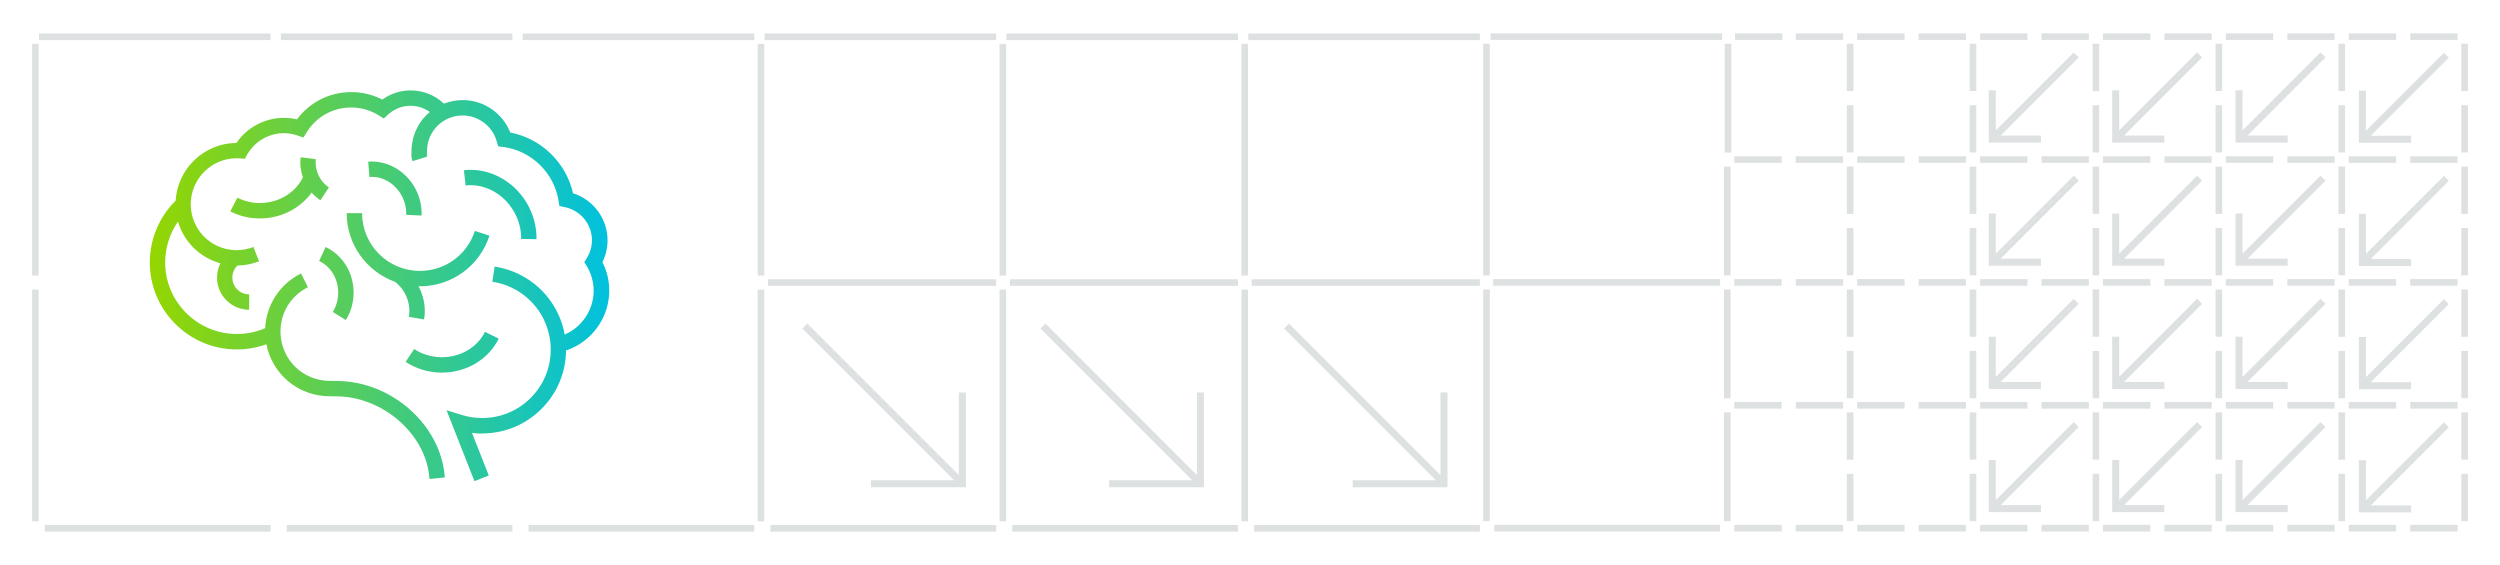
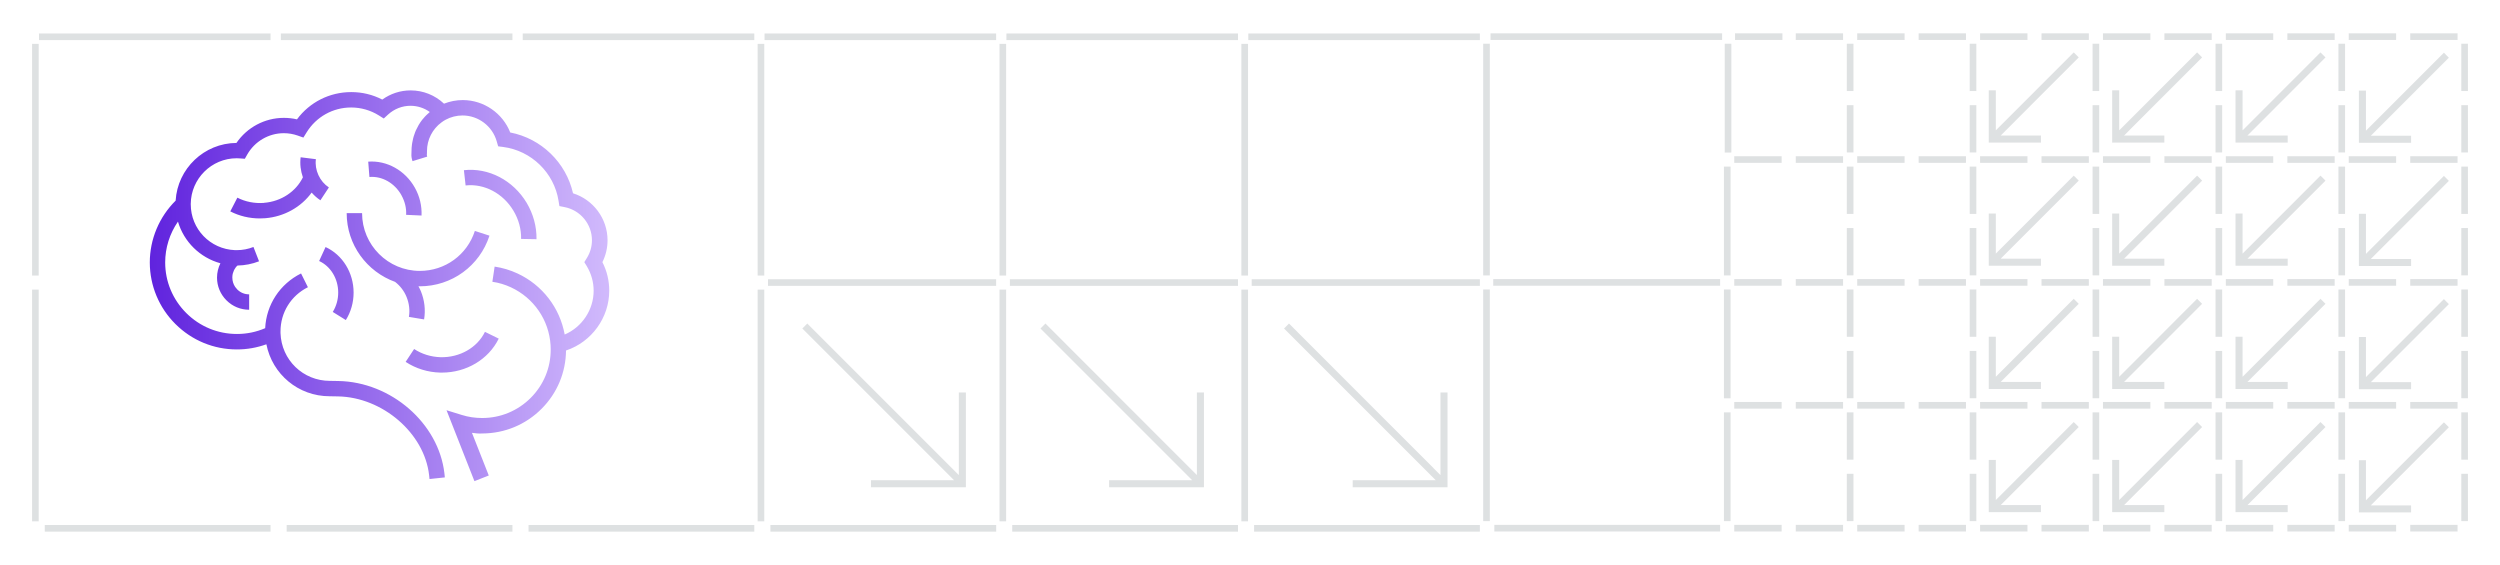
<svg xmlns="http://www.w3.org/2000/svg" id="Layer_1" data-name="Layer 1" width="354" height="80" viewBox="0 0 354 80">
  <defs>
    <style>
      .cls-1 {
        fill: url(#New_Gradient_Swatch_16);
      }

      .cls-2, .cls-3 {
        opacity: .25;
      }

      .cls-2, .cls-4 {
        fill: #7d868c;
      }
    </style>
    <linearGradient id="New_Gradient_Swatch_16" data-name="New Gradient Swatch 16" x1="21.19" y1="40.46" x2="86.24" y2="40.46" gradientUnits="userSpaceOnUse">
-       <stop offset="0" stop-color="#95d600" />
-       <stop offset="1" stop-color="#00c1de" />
+       <stop offset="0" stop-color="#6023DE" />
+       <stop offset="1" stop-color="#D1BAFC" />
    </linearGradient>
  </defs>
  <g class="cls-3">
    <rect class="cls-4" x="348.52" y="6.19" width=".94" height="6.7" />
    <rect class="cls-4" x="341.29" y="4.72" width="6.7" height=".94" />
    <rect class="cls-4" x="332.58" y="4.72" width="6.71" height=".94" />
    <rect class="cls-4" x="331.12" y="6.19" width=".94" height="6.7" />
    <rect class="cls-4" x="323.89" y="4.72" width="6.7" height=".94" />
    <rect class="cls-4" x="313.72" y="6.19" width=".94" height="6.7" />
    <rect class="cls-4" x="306.48" y="4.72" width="6.7" height=".94" />
    <rect class="cls-4" x="315.18" y="4.72" width="6.71" height=".94" />
    <rect class="cls-4" x="296.31" y="6.19" width=".94" height="6.7" />
    <rect class="cls-4" x="289.08" y="4.72" width="6.7" height=".94" />
    <rect class="cls-4" x="297.78" y="4.72" width="6.71" height=".94" />
    <rect class="cls-4" x="280.38" y="4.72" width="6.71" height=".94" />
    <rect class="cls-4" x="278.91" y="6.19" width=".94" height="6.7" />
    <rect class="cls-4" x="271.68" y="4.72" width="6.7" height=".94" />
    <rect class="cls-4" x="261.51" y="6.19" width=".94" height="6.7" />
    <rect class="cls-4" x="262.98" y="4.72" width="6.71" height=".94" />
    <rect class="cls-4" x="254.28" y="4.72" width="6.7" height=".94" />
    <rect class="cls-4" x="245.68" y="4.72" width="6.71" height=".94" />
    <rect class="cls-4" x="244.22" y="6.19" width=".94" height="15.41" />
    <rect class="cls-4" x="211.06" y="4.72" width="32.79" height=".94" />
    <rect class="cls-4" x="348.52" y="23.59" width=".94" height="6.7" />
    <rect class="cls-4" x="341.29" y="22.12" width="6.7" height=".94" />
    <rect class="cls-4" x="348.52" y="14.89" width=".94" height="6.7" />
    <rect class="cls-4" x="323.89" y="22.12" width="6.7" height=".94" />
    <rect class="cls-4" x="331.12" y="23.59" width=".94" height="6.7" />
    <rect class="cls-4" x="331.12" y="14.89" width=".94" height="6.7" />
    <rect class="cls-4" x="332.58" y="22.12" width="6.71" height=".94" />
    <rect class="cls-4" x="306.48" y="22.12" width="6.7" height=".94" />
    <rect class="cls-4" x="313.72" y="23.59" width=".94" height="6.7" />
    <rect class="cls-4" x="313.72" y="14.89" width=".94" height="6.7" />
    <rect class="cls-4" x="315.18" y="22.12" width="6.71" height=".94" />
    <rect class="cls-4" x="297.78" y="22.12" width="6.71" height=".94" />
    <rect class="cls-4" x="296.31" y="23.59" width=".94" height="6.7" />
    <rect class="cls-4" x="289.08" y="22.12" width="6.7" height=".94" />
    <rect class="cls-4" x="296.31" y="14.89" width=".94" height="6.7" />
    <rect class="cls-4" x="278.91" y="14.89" width=".94" height="6.7" />
    <rect class="cls-4" x="280.38" y="22.12" width="6.71" height=".94" />
    <rect class="cls-4" x="271.68" y="22.12" width="6.7" height=".94" />
    <rect class="cls-4" x="278.91" y="23.59" width=".94" height="6.7" />
    <rect class="cls-4" x="261.51" y="14.89" width=".94" height="6.7" />
    <rect class="cls-4" x="261.51" y="23.59" width=".94" height="6.7" />
    <rect class="cls-4" x="254.28" y="22.12" width="6.7" height=".94" />
    <rect class="cls-4" x="262.98" y="22.12" width="6.71" height=".94" />
    <rect class="cls-4" x="244.11" y="23.59" width=".94" height="15.41" />
    <rect class="cls-4" x="245.57" y="22.12" width="6.71" height=".94" />
    <rect class="cls-4" x="348.52" y="32.29" width=".94" height="6.7" />
    <rect class="cls-4" x="348.52" y="40.99" width=".94" height="6.7" />
    <rect class="cls-4" x="341.29" y="39.52" width="6.7" height=".94" />
    <rect class="cls-4" x="331.12" y="32.29" width=".94" height="6.7" />
    <rect class="cls-4" x="331.12" y="40.99" width=".94" height="6.7" />
    <rect class="cls-4" x="323.89" y="39.52" width="6.7" height=".94" />
    <rect class="cls-4" x="332.58" y="39.52" width="6.71" height=".94" />
    <rect class="cls-4" x="313.72" y="32.29" width=".94" height="6.7" />
    <rect class="cls-4" x="306.48" y="39.52" width="6.7" height=".94" />
    <rect class="cls-4" x="315.18" y="39.52" width="6.71" height=".94" />
    <rect class="cls-4" x="313.72" y="40.99" width=".94" height="6.7" />
    <rect class="cls-4" x="296.31" y="40.99" width=".94" height="6.7" />
    <rect class="cls-4" x="296.31" y="32.29" width=".94" height="6.7" />
    <rect class="cls-4" x="297.78" y="39.52" width="6.71" height=".94" />
    <rect class="cls-4" x="289.08" y="39.52" width="6.7" height=".94" />
    <rect class="cls-4" x="271.68" y="39.52" width="6.7" height=".94" />
    <rect class="cls-4" x="278.91" y="32.29" width=".94" height="6.7" />
    <rect class="cls-4" x="280.38" y="39.52" width="6.71" height=".94" />
    <rect class="cls-4" x="278.91" y="40.99" width=".94" height="6.7" />
    <rect class="cls-4" x="261.51" y="40.99" width=".94" height="6.7" />
    <rect class="cls-4" x="261.51" y="32.29" width=".94" height="6.7" />
    <rect class="cls-4" x="262.98" y="39.52" width="6.71" height=".94" />
    <rect class="cls-4" x="254.28" y="39.52" width="6.7" height=".94" />
    <rect class="cls-4" x="210.02" y="6.19" width=".94" height="32.81" />
    <rect class="cls-4" x="210.02" y="40.99" width=".94" height="32.8" />
    <rect class="cls-4" x="245.57" y="39.52" width="6.71" height=".94" />
    <rect class="cls-4" x="341.29" y="56.92" width="6.7" height=".94" />
    <rect class="cls-4" x="348.52" y="49.69" width=".94" height="6.7" />
    <rect class="cls-4" x="348.52" y="58.39" width=".94" height="6.7" />
    <rect class="cls-4" x="331.12" y="49.69" width=".94" height="6.7" />
    <rect class="cls-4" x="332.58" y="56.92" width="6.71" height=".94" />
    <rect class="cls-4" x="323.89" y="56.92" width="6.7" height=".94" />
    <rect class="cls-4" x="331.12" y="58.39" width=".94" height="6.7" />
    <rect class="cls-4" x="313.72" y="58.39" width=".94" height="6.7" />
    <rect class="cls-4" x="313.72" y="49.69" width=".94" height="6.7" />
    <rect class="cls-4" x="306.48" y="56.92" width="6.7" height=".94" />
    <rect class="cls-4" x="315.18" y="56.92" width="6.71" height=".94" />
    <rect class="cls-4" x="296.31" y="49.69" width=".94" height="6.7" />
    <rect class="cls-4" x="296.31" y="58.39" width=".94" height="6.7" />
    <rect class="cls-4" x="289.08" y="56.92" width="6.7" height=".94" />
    <rect class="cls-4" x="297.78" y="56.92" width="6.71" height=".94" />
    <rect class="cls-4" x="271.68" y="56.92" width="6.7" height=".94" />
    <rect class="cls-4" x="280.38" y="56.92" width="6.71" height=".94" />
    <rect class="cls-4" x="278.91" y="49.69" width=".94" height="6.7" />
    <rect class="cls-4" x="278.91" y="58.39" width=".94" height="6.7" />
    <rect class="cls-4" x="254.28" y="56.92" width="6.7" height=".94" />
    <rect class="cls-4" x="261.51" y="49.69" width=".94" height="6.7" />
    <rect class="cls-4" x="261.51" y="58.39" width=".94" height="6.7" />
    <rect class="cls-4" x="262.98" y="56.92" width="6.71" height=".94" />
    <rect class="cls-4" x="245.57" y="56.92" width="6.71" height=".94" />
    <rect class="cls-4" x="244.11" y="58.39" width=".94" height="15.4" />
    <rect class="cls-4" x="244.11" y="40.99" width=".94" height="15.41" />
    <rect class="cls-4" x="341.29" y="74.32" width="6.7" height=".94" />
    <rect class="cls-4" x="348.52" y="67.09" width=".94" height="6.7" />
    <rect class="cls-4" x="332.58" y="74.32" width="6.71" height=".94" />
    <rect class="cls-4" x="323.89" y="74.32" width="6.7" height=".94" />
    <rect class="cls-4" x="331.12" y="67.09" width=".94" height="6.7" />
    <rect class="cls-4" x="315.18" y="74.32" width="6.71" height=".94" />
    <rect class="cls-4" x="306.48" y="74.32" width="6.7" height=".94" />
    <rect class="cls-4" x="313.72" y="67.09" width=".94" height="6.7" />
    <rect class="cls-4" x="297.78" y="74.32" width="6.71" height=".94" />
    <rect class="cls-4" x="296.31" y="67.09" width=".94" height="6.7" />
    <rect class="cls-4" x="289.08" y="74.32" width="6.7" height=".94" />
    <rect class="cls-4" x="278.91" y="67.09" width=".94" height="6.7" />
    <rect class="cls-4" x="271.68" y="74.32" width="6.7" height=".94" />
    <rect class="cls-4" x="280.38" y="74.32" width="6.71" height=".94" />
    <rect class="cls-4" x="261.51" y="67.09" width=".94" height="6.7" />
    <rect class="cls-4" x="254.28" y="74.32" width="6.7" height=".94" />
    <rect class="cls-4" x="262.98" y="74.32" width="6.71" height=".94" />
    <rect class="cls-4" x="245.57" y="74.32" width="6.71" height=".94" />
    <polygon class="cls-4" points="218.15 39.52 243.57 39.52 243.57 40.46 218.15 40.46 211.6 40.46 211.44 40.46 211.44 39.52 211.6 39.52 218.15 39.52" />
    <rect class="cls-4" x="211.6" y="74.32" width="31.97" height=".94" />
    <rect class="cls-4" x="176.76" y="4.74" width="32.79" height=".94" />
    <rect class="cls-4" x="175.78" y="41.01" width=".94" height="32.81" />
    <rect class="cls-4" x="175.78" y="6.21" width=".94" height="32.81" />
    <polygon class="cls-4" points="183.95 39.54 209.55 39.54 209.55 40.48 183.95 40.48 177.58 40.48 177.24 40.48 177.24 39.54 177.58 39.54 183.95 39.54" />
    <rect class="cls-4" x="177.58" y="74.34" width="31.97" height=".94" />
    <rect class="cls-4" x="142.51" y="4.74" width="32.79" height=".94" />
    <rect class="cls-4" x="141.53" y="41.01" width=".94" height="32.81" />
    <rect class="cls-4" x="141.53" y="6.21" width=".94" height="32.81" />
    <polygon class="cls-4" points="149.7 39.54 175.3 39.54 175.3 40.48 149.7 40.48 143.33 40.48 143 40.48 143 39.54 143.33 39.54 149.7 39.54" />
    <rect class="cls-4" x="143.33" y="74.34" width="31.97" height=".94" />
    <rect class="cls-4" x="108.26" y="4.74" width="32.79" height=".94" />
    <rect class="cls-4" x="107.28" y="6.21" width=".94" height="32.81" />
    <rect class="cls-4" x="107.28" y="41.01" width=".94" height="32.81" />
    <polygon class="cls-4" points="115.45 39.54 141.05 39.54 141.05 40.48 115.45 40.48 109.09 40.48 108.75 40.48 108.75 39.54 109.09 39.54 115.45 39.54" />
    <rect class="cls-4" x="109.09" y="74.34" width="31.97" height=".94" />
    <rect class="cls-4" x="74.02" y="4.74" width="32.79" height=".94" />
    <rect class="cls-4" x="74.84" y="74.34" width="31.97" height=".94" />
    <rect class="cls-4" x="39.77" y="4.74" width="32.79" height=".94" />
    <rect class="cls-4" x="40.59" y="74.34" width="31.97" height=".94" />
    <rect class="cls-4" x="5.52" y="4.74" width="32.79" height=".94" />
    <rect class="cls-4" x="4.54" y="41.01" width=".94" height="32.81" />
    <rect class="cls-4" x="4.54" y="6.21" width=".94" height="32.81" />
    <rect class="cls-4" x="6.34" y="74.34" width="31.97" height=".94" />
  </g>
  <g class="cls-3">
    <polygon class="cls-4" points="294 60.11 293.64 59.76 282.61 70.8 282.61 65.13 281.61 65.13 281.61 72.52 289 72.52 289 71.52 283.3 71.52 294.35 60.47 294 60.11" />
    <polygon class="cls-4" points="311.11 59.76 300.08 70.8 300.08 65.13 299.08 65.13 299.08 72.52 306.47 72.52 306.47 71.52 300.77 71.52 311.82 60.47 311.11 59.76" />
    <line class="cls-4" x1="328.94" y1="60.11" x2="328.94" y2="60.11" />
    <polygon class="cls-4" points="328.94 60.11 328.58 59.76 317.55 70.8 317.55 65.13 316.55 65.13 316.55 72.52 323.94 72.52 323.94 71.52 318.24 71.52 329.29 60.47 328.94 60.11" />
    <polygon class="cls-4" points="346.06 59.8 335.02 70.84 335.02 65.16 334.02 65.16 334.02 72.56 341.41 72.56 341.41 71.56 335.71 71.56 346.76 60.5 346.06 59.8" />
    <polygon class="cls-4" points="282.61 53.35 282.61 47.68 281.61 47.68 281.61 55.08 289 55.08 289 54.08 283.3 54.08 294.35 43.02 293.64 42.31 282.61 53.35" />
    <polygon class="cls-4" points="300.08 53.35 300.08 47.68 299.08 47.68 299.08 55.08 306.47 55.08 306.47 54.08 300.77 54.08 311.82 43.02 311.11 42.31 300.08 53.35" />
    <line class="cls-4" x1="328.94" y1="42.67" x2="328.94" y2="42.67" />
    <polygon class="cls-4" points="328.58 42.31 317.55 53.35 317.55 47.68 316.55 47.68 316.55 55.08 323.94 55.08 323.94 54.08 318.24 54.08 329.29 43.02 328.94 42.67 328.58 42.31" />
    <line class="cls-4" x1="346.41" y1="42.71" x2="346.41" y2="42.7" />
    <polygon class="cls-4" points="346.06 42.35 335.02 53.39 335.02 47.72 334.02 47.72 334.02 55.11 341.41 55.11 341.41 54.11 335.71 54.11 346.76 43.06 346.41 42.71 346.06 42.35" />
    <line class="cls-4" x1="294" y1="25.22" x2="294" y2="25.22" />
    <polygon class="cls-4" points="293.64 24.87 282.61 35.91 282.61 30.24 281.61 30.24 281.61 37.63 289 37.63 289 36.63 283.3 36.63 294.35 25.58 294 25.22 293.64 24.87" />
    <line class="cls-4" x1="311.47" y1="25.22" x2="311.47" y2="25.22" />
    <polygon class="cls-4" points="311.11 24.87 300.08 35.91 300.08 30.24 299.08 30.24 299.08 37.63 306.47 37.63 306.47 36.63 300.77 36.63 311.82 25.58 311.47 25.22 311.11 24.87" />
    <line class="cls-4" x1="328.94" y1="25.22" x2="328.94" y2="25.22" />
    <polygon class="cls-4" points="328.58 24.87 317.55 35.91 317.55 30.24 316.55 30.24 316.55 37.63 323.94 37.63 323.94 36.63 318.24 36.63 329.29 25.58 328.94 25.22 328.58 24.87" />
    <polygon class="cls-4" points="346.06 24.91 335.02 35.95 335.02 30.27 334.02 30.27 334.02 37.67 341.41 37.67 341.41 36.67 335.71 36.67 346.76 25.61 346.41 25.26 346.06 24.91" />
    <polygon class="cls-4" points="282.61 18.46 282.61 12.79 281.61 12.79 281.61 20.19 289 20.19 289 19.19 283.3 19.19 294.35 8.13 293.64 7.42 282.61 18.46" />
    <polygon class="cls-4" points="300.08 18.46 300.08 12.79 299.08 12.79 299.08 20.19 306.47 20.19 306.47 19.19 300.77 19.19 311.82 8.13 311.11 7.42 300.08 18.46" />
    <line class="cls-4" x1="328.94" y1="7.78" x2="328.94" y2="7.78" />
    <polygon class="cls-4" points="328.58 7.42 317.55 18.46 317.55 12.79 316.55 12.79 316.55 20.19 323.94 20.19 323.94 19.19 318.24 19.19 329.29 8.13 328.94 7.78 328.58 7.42" />
    <line class="cls-4" x1="346.41" y1="7.82" x2="346.41" y2="7.82" />
    <polygon class="cls-4" points="341.41 19.22 335.71 19.22 346.76 8.17 346.41 7.82 346.06 7.46 335.02 18.5 335.02 12.83 334.02 12.83 334.02 20.22 341.41 20.22 341.41 19.22" />
  </g>
  <polygon class="cls-2" points="113.61 46.52 114.31 45.81 135.77 67.27 135.77 55.57 136.77 55.57 136.77 69 123.33 69 123.33 68 135.09 68 113.61 46.52" />
  <polygon class="cls-2" points="147.33 46.52 148.03 45.81 169.48 67.27 169.48 55.57 170.48 55.57 170.48 69 157.05 69 157.05 68 168.81 68 147.33 46.52" />
  <polygon class="cls-2" points="181.82 46.52 182.52 45.81 203.97 67.27 203.97 55.57 204.97 55.57 204.97 69 191.54 69 191.54 68 203.3 68 181.82 46.52" />
  <path class="cls-1" d="M80.15,49.62c-.03,3.12-1.25,6.05-3.46,8.26-2.24,2.25-5.22,3.49-8.4,3.5-.48.04-.98-.03-1.46-.09l2.38,6.04-2.03.8-3.95-10.04,2.17.67c.92.29,1.89.43,2.87.43h.02c2.59,0,5.03-1.02,6.86-2.85s2.84-4.27,2.83-6.87c0-.2,0-.41-.02-.6-.22-3.55-2.37-6.68-5.6-8.18-.84-.39-1.73-.66-2.64-.79l.32-2.15c1.11.17,2.2.49,3.23.97,3.54,1.64,6.01,4.88,6.69,8.65,2.44-1.04,4.1-3.49,4.1-6.2,0-1.23-.34-2.43-.97-3.48l-.35-.57.35-.57c.48-.76.73-1.64.73-2.53,0-2.28-1.63-4.25-3.86-4.69l-.75-.15-.12-.75c-.63-3.97-3.85-7.1-7.84-7.62l-.71-.09-.2-.69c-.61-2.17-2.6-3.68-4.85-3.68h0c-.83,0-1.66.21-2.38.6-.2.11-.4.23-.58.37-1.29.94-2.07,2.45-2.07,4.08h0c0,.23,0,.38-.02.49,0,.13.02.19.05.29l-2.08.64c-.15-.49-.17-.71-.15-1.08,0-.08.01-.18.01-.34,0,0,0,0,0,0h0c0-.31.02-.61.06-.91.01-.09.03-.17.04-.26.03-.21.08-.42.13-.63.03-.1.05-.2.08-.29.06-.2.13-.39.2-.58.04-.09.07-.18.11-.27.1-.22.21-.43.33-.64.03-.05.05-.1.08-.15.15-.25.32-.5.5-.73.05-.06.1-.11.15-.17.14-.17.29-.34.45-.49.07-.07.15-.14.23-.21.08-.07.15-.15.23-.21-.79-.57-1.74-.88-2.74-.88h0c-1.17,0-2.29.44-3.17,1.24l-.61.56-.7-.44c-1.17-.73-2.53-1.12-3.91-1.12,0,0,0,0-.01,0-2.58,0-4.94,1.32-6.3,3.52l-.46.74-.82-.29c-.63-.22-1.29-.33-1.95-.33h-.01c-2.13,0-4.11,1.16-5.17,3.02l-.34.6-.69-.05c-.16-.01-.32,0-.47-.02-3.56,0-6.47,2.9-6.5,6.46h0v.05c0,3.51,2.75,6.36,6.26,6.5h0c.09,0,.17,0,.26,0,.81,0,1.61-.15,2.36-.45l.79,2.03c-.98.38-2,.58-3.05.6-.04.04-.08.07-.11.1-.04.05-.09.1-.13.15-.07.09-.13.18-.18.28-.03.05-.06.11-.09.17-.05.11-.09.22-.12.33-.02.05-.04.11-.05.16-.03.15-.05.31-.05.47,0,.02,0,.03,0,.05,0,.48.14.93.4,1.32.09.13.19.25.3.36.45.45,1.04.69,1.68.69h0v2.18h0s0,0,0,0c-1.21,0-2.35-.47-3.21-1.33-.86-.86-1.34-2-1.34-3.22,0-.71.17-1.4.48-2.03-2.9-.8-5.17-3.04-6.01-5.9-1.17,1.69-1.81,3.71-1.81,5.78,0,2.71,1.07,5.26,2.99,7.17,1.92,1.91,4.46,2.96,7.17,2.96h.02c1.39,0,2.72-.28,3.98-.82.16-3.32,2.08-6.26,5.08-7.75l.97,1.95c-2.4,1.19-3.89,3.6-3.88,6.28v.22c.13,3.8,3.19,6.76,6.99,6.76h.01l1.17.02c7.49.12,14.23,5.99,15.04,13.08l.06.57-2.17.23-.06-.56c-.67-5.93-6.58-11.03-12.91-11.14l-1.15-.02h-.02c-4.45,0-8.13-3.13-8.96-7.36-1.33.48-2.72.73-4.16.73h-.02c-3.29,0-6.37-1.28-8.7-3.6-2.33-2.32-3.62-5.42-3.63-8.71,0-3.29,1.33-6.45,3.66-8.76.27-4.53,4.03-8.14,8.61-8.17,1.5-2.2,4.01-3.55,6.7-3.55,0,0,.01,0,.02,0,.63,0,1.25.07,1.85.21,1.8-2.43,4.62-3.86,7.68-3.86h.02c1.53,0,3.03.36,4.38,1.06,1.17-.84,2.56-1.3,4.01-1.3h.01c1.77,0,3.45.68,4.72,1.88.84-.33,1.74-.51,2.65-.51,0,0,0,0,.01,0,2.98,0,5.65,1.86,6.72,4.59,4.39.84,7.91,4.26,8.89,8.61,2.87.9,4.88,3.58,4.89,6.64,0,1.08-.25,2.15-.73,3.11.64,1.25.97,2.63.97,4.04,0,3.84-2.51,7.26-6.09,8.46ZM48.97,45.32c.72-1.15,1.1-2.5,1.1-3.89,0-2.81-1.56-5.34-3.97-6.45l-.91,1.98c1.64.75,2.7,2.51,2.7,4.47,0,.98-.27,1.93-.77,2.74l1.85,1.15ZM56.85,27.66c.48.86.71,1.81.66,2.76l2.18.1c.06-1.36-.26-2.72-.94-3.93-1.37-2.46-3.97-3.9-6.61-3.7l.17,2.17c1.81-.15,3.58.87,4.54,2.59ZM37.39,28.73c-1.32.1-2.63-.15-3.78-.74l-1,1.94c1.28.66,2.71,1,4.18,1,.26,0,.51-.01.77-.03,2.7-.22,5.09-1.59,6.57-3.63.37.42.78.79,1.24,1.09l1.2-1.82c-.64-.42-1.15-1.02-1.48-1.74-.33-.72-.46-1.5-.36-2.26l-2.16-.27c-.12.95,0,1.92.32,2.84-.98,2.01-3.07,3.42-5.5,3.61ZM62.58,52.76c3.46,0,6.6-1.87,8.04-4.81l-1.95-.96c-1.1,2.25-3.57,3.65-6.28,3.59-1.36-.04-2.65-.44-3.75-1.16l-1.2,1.82c1.44.95,3.13,1.47,4.89,1.52.08,0,.17,0,.25,0ZM72.7,29.83c.74,1.23,1.12,2.62,1.09,4l2.18.04c.03-1.8-.46-3.58-1.4-5.16-1.92-3.19-5.4-5-8.88-4.61l.24,2.16c2.64-.29,5.3,1.11,6.77,3.57ZM55.95,39.92c.71.55,1.27,1.27,1.62,2.13.37.91.49,1.89.33,2.82l2.15.36c.23-1.34.06-2.73-.46-4.01-.1-.24-.22-.46-.34-.69.07,0,.13.01.2.01,4.51,0,8.47-2.88,9.86-7.17l-2.07-.67c-1.09,3.39-4.22,5.66-7.79,5.66-4.51,0-8.18-3.67-8.18-8.18h-2.18c0,4.49,2.87,8.3,6.87,9.74Z" />
</svg>
